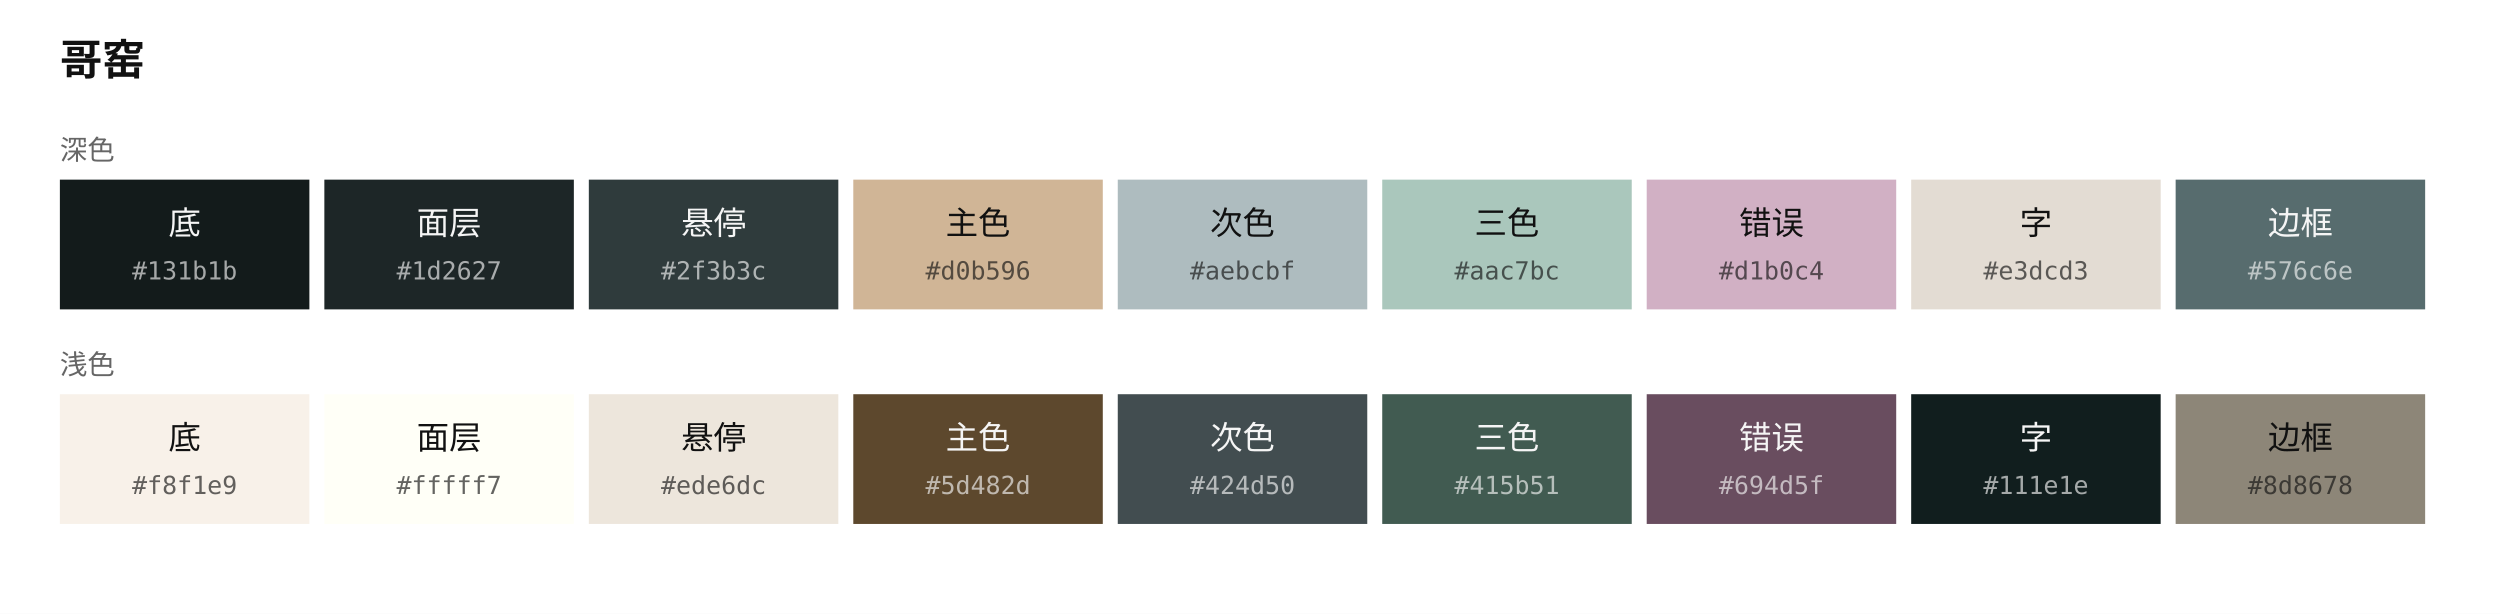
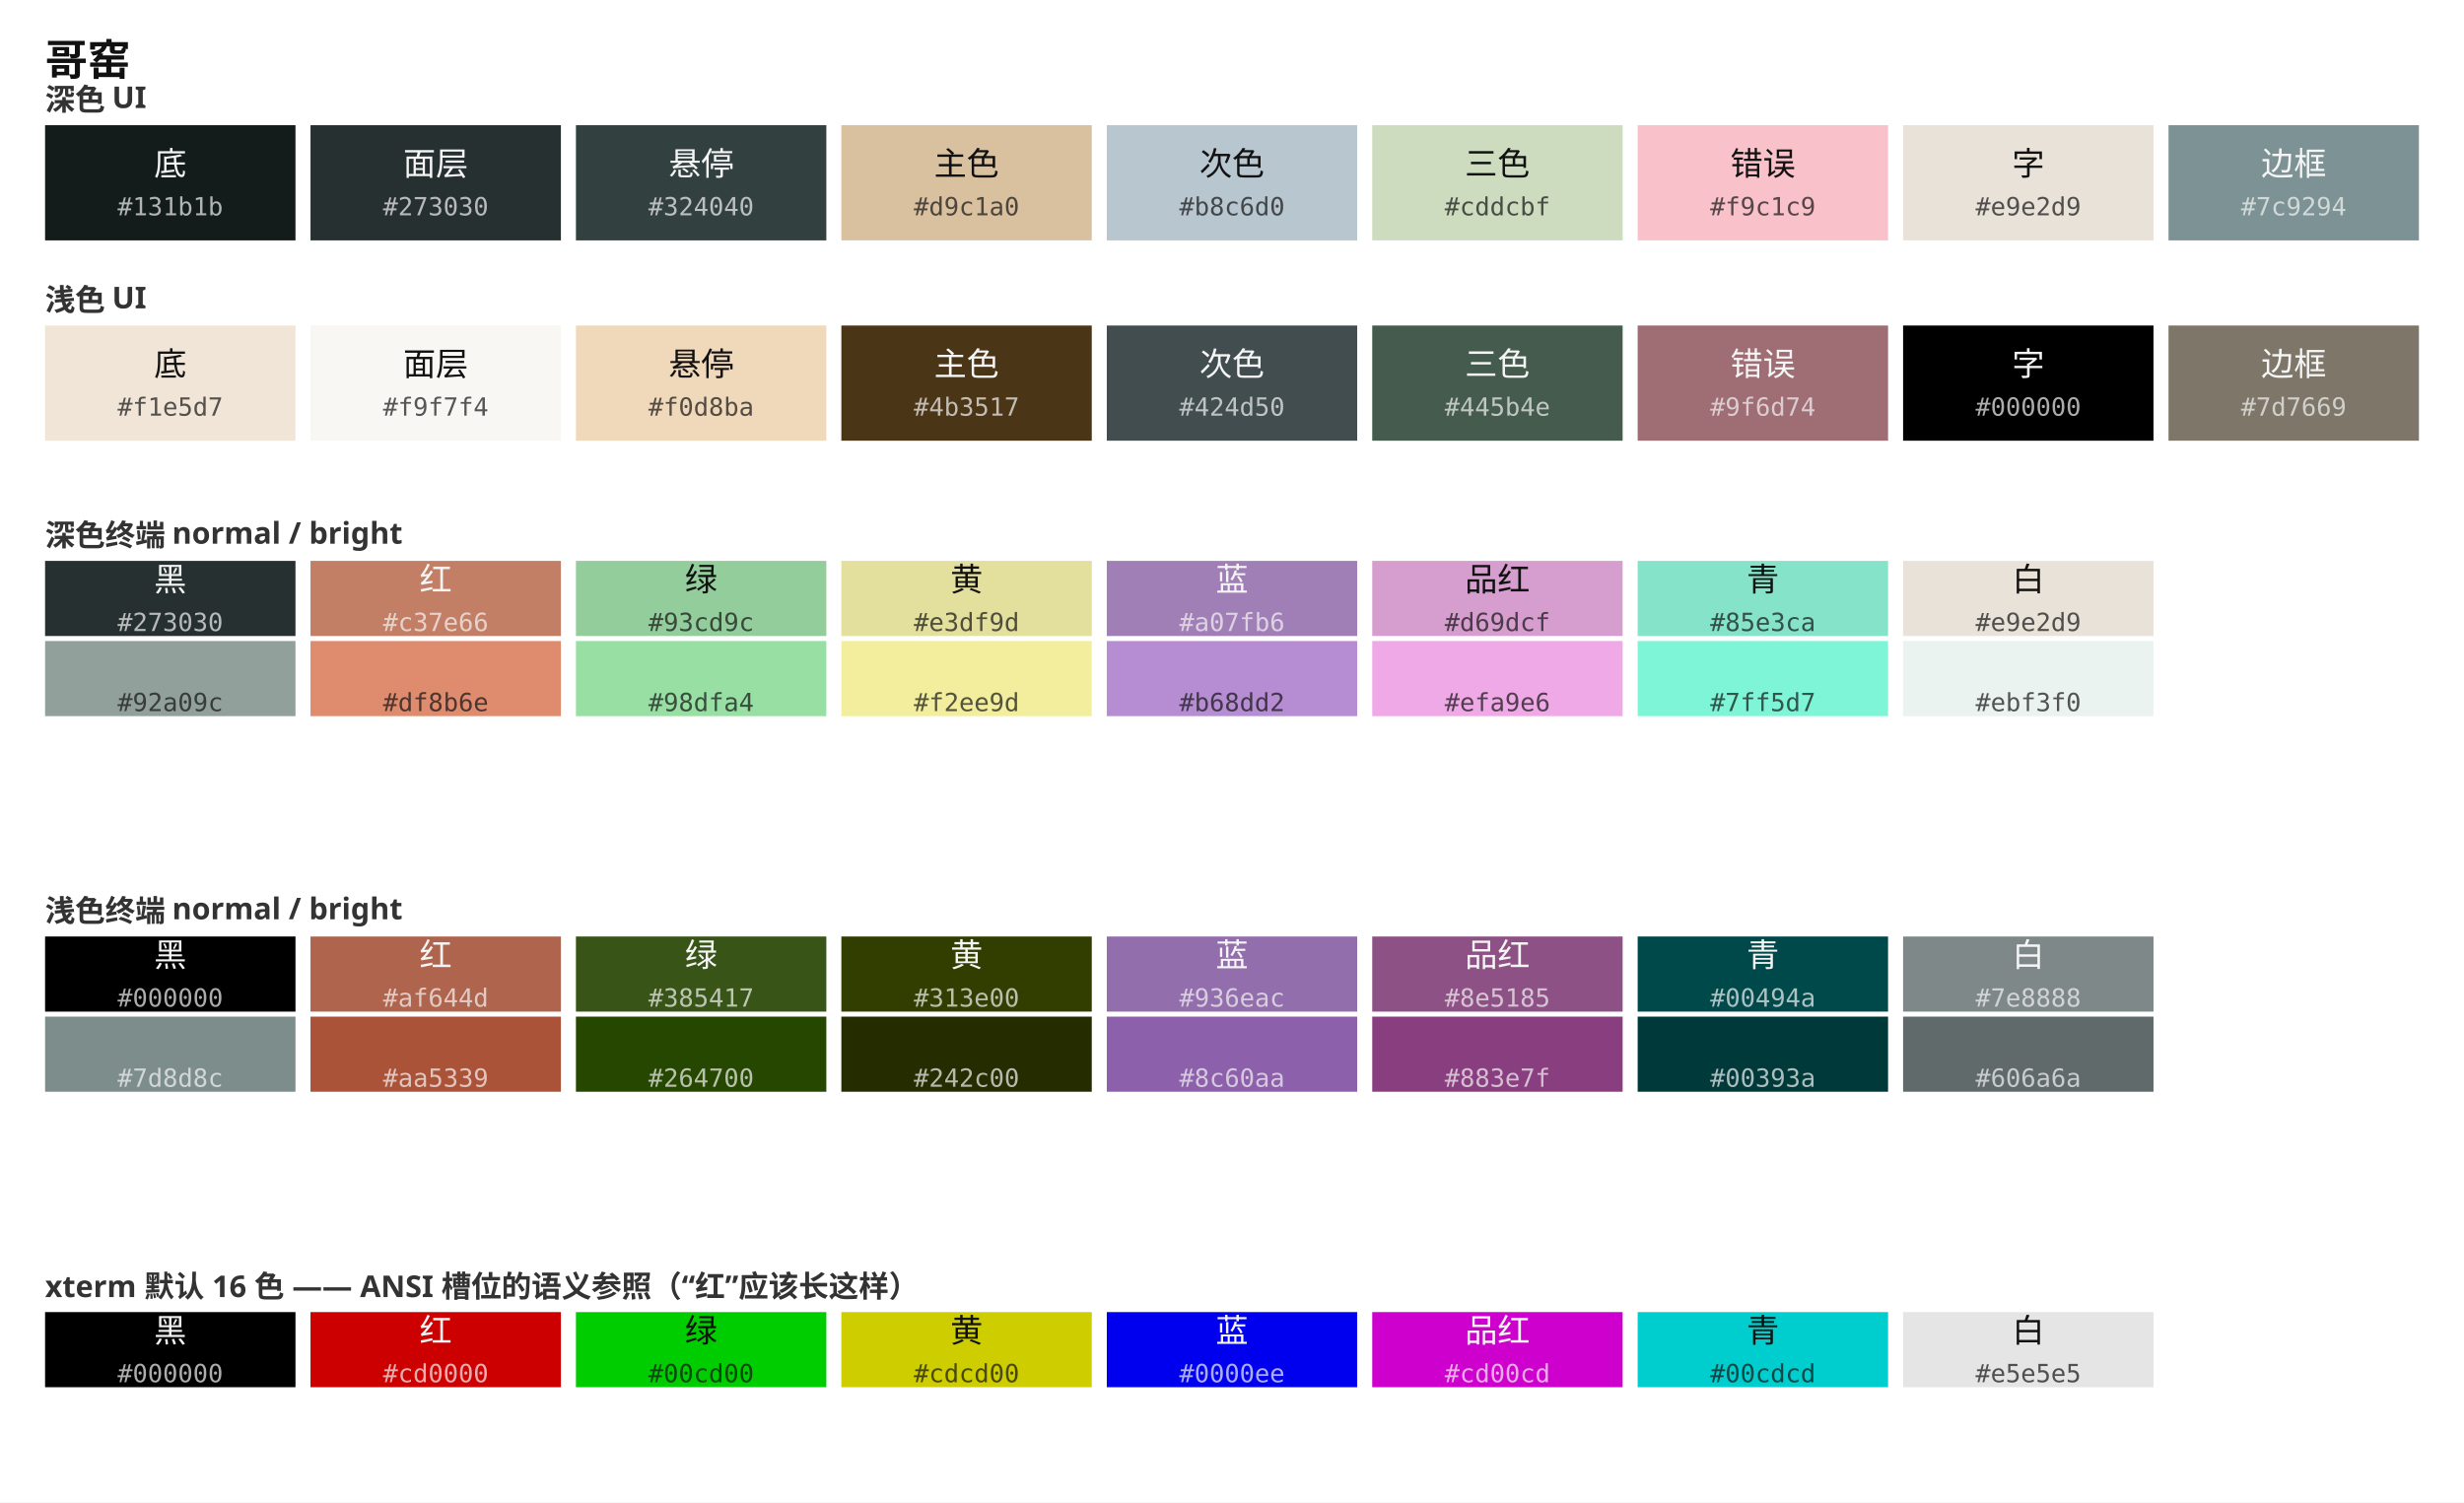
- <svg xmlns="http://www.w3.org/2000/svg" width="1002" height="246" viewBox="0 0 1002 246">
-   <rect width="1002" height="246" fill="#ffffff" />
-   <text x="24" y="30" font-size="17" font-weight="600" fill="#111" font-family="sans-serif">哥窑</text>
-   <text x="24" y="64" font-size="11" fill="#666" font-family="sans-serif">深色</text>
-   <rect x="24" y="72" width="100" height="52" fill="#131b1b" />
-   <text x="74.0" y="94.0" font-size="13" fill="#f5f5f5" text-anchor="middle" font-family="sans-serif">底</text>
-   <text x="74.0" y="112.0" font-size="10" fill="#f5f5f5" opacity="0.65" text-anchor="middle" font-family="monospace">#131b1b</text>
-   <rect x="130" y="72" width="100" height="52" fill="#1d2627" />
-   <text x="180.0" y="94.0" font-size="13" fill="#f5f5f5" text-anchor="middle" font-family="sans-serif">面层</text>
-   <text x="180.0" y="112.0" font-size="10" fill="#f5f5f5" opacity="0.65" text-anchor="middle" font-family="monospace">#1d2627</text>
-   <rect x="236" y="72" width="100" height="52" fill="#2f3b3c" />
-   <text x="286.0" y="94.0" font-size="13" fill="#f5f5f5" text-anchor="middle" font-family="sans-serif">悬停</text>
-   <text x="286.0" y="112.0" font-size="10" fill="#f5f5f5" opacity="0.65" text-anchor="middle" font-family="monospace">#2f3b3c</text>
-   <rect x="342" y="72" width="100" height="52" fill="#d0b596" />
-   <text x="392.0" y="94.0" font-size="13" fill="#111111" text-anchor="middle" font-family="sans-serif">主色</text>
-   <text x="392.0" y="112.0" font-size="10" fill="#111111" opacity="0.65" text-anchor="middle" font-family="monospace">#d0b596</text>
-   <rect x="448" y="72" width="100" height="52" fill="#aebcbf" />
-   <text x="498.0" y="94.0" font-size="13" fill="#111111" text-anchor="middle" font-family="sans-serif">次色</text>
-   <text x="498.0" y="112.0" font-size="10" fill="#111111" opacity="0.65" text-anchor="middle" font-family="monospace">#aebcbf</text>
-   <rect x="554" y="72" width="100" height="52" fill="#aac7bc" />
-   <text x="604.0" y="94.0" font-size="13" fill="#111111" text-anchor="middle" font-family="sans-serif">三色</text>
-   <text x="604.0" y="112.0" font-size="10" fill="#111111" opacity="0.65" text-anchor="middle" font-family="monospace">#aac7bc</text>
-   <rect x="660" y="72" width="100" height="52" fill="#d1b0c4" />
-   <text x="710.0" y="94.0" font-size="13" fill="#111111" text-anchor="middle" font-family="sans-serif">错误</text>
-   <text x="710.0" y="112.0" font-size="10" fill="#111111" opacity="0.65" text-anchor="middle" font-family="monospace">#d1b0c4</text>
-   <rect x="766" y="72" width="100" height="52" fill="#e3dcd3" />
-   <text x="816.0" y="94.0" font-size="13" fill="#111111" text-anchor="middle" font-family="sans-serif">字</text>
-   <text x="816.0" y="112.0" font-size="10" fill="#111111" opacity="0.65" text-anchor="middle" font-family="monospace">#e3dcd3</text>
-   <rect x="872" y="72" width="100" height="52" fill="#576c6e" />
-   <text x="922.0" y="94.0" font-size="13" fill="#f5f5f5" text-anchor="middle" font-family="sans-serif">边框</text>
-   <text x="922.0" y="112.0" font-size="10" fill="#f5f5f5" opacity="0.65" text-anchor="middle" font-family="monospace">#576c6e</text>
-   <text x="24" y="150" font-size="11" fill="#666" font-family="sans-serif">浅色</text>
-   <rect x="24" y="158" width="100" height="52" fill="#f8f1e9" />
-   <text x="74.0" y="180.0" font-size="13" fill="#111111" text-anchor="middle" font-family="sans-serif">底</text>
-   <text x="74.0" y="198.0" font-size="10" fill="#111111" opacity="0.65" text-anchor="middle" font-family="monospace">#f8f1e9</text>
-   <rect x="130" y="158" width="100" height="52" fill="#fffff7" />
-   <text x="180.0" y="180.0" font-size="13" fill="#111111" text-anchor="middle" font-family="sans-serif">面层</text>
-   <text x="180.0" y="198.0" font-size="10" fill="#111111" opacity="0.65" text-anchor="middle" font-family="monospace">#fffff7</text>
-   <rect x="236" y="158" width="100" height="52" fill="#ede6dc" />
-   <text x="286.0" y="180.0" font-size="13" fill="#111111" text-anchor="middle" font-family="sans-serif">悬停</text>
-   <text x="286.0" y="198.0" font-size="10" fill="#111111" opacity="0.65" text-anchor="middle" font-family="monospace">#ede6dc</text>
-   <rect x="342" y="158" width="100" height="52" fill="#5d482d" />
-   <text x="392.0" y="180.0" font-size="13" fill="#f5f5f5" text-anchor="middle" font-family="sans-serif">主色</text>
-   <text x="392.0" y="198.0" font-size="10" fill="#f5f5f5" opacity="0.65" text-anchor="middle" font-family="monospace">#5d482d</text>
-   <rect x="448" y="158" width="100" height="52" fill="#424d50" />
-   <text x="498.0" y="180.0" font-size="13" fill="#f5f5f5" text-anchor="middle" font-family="sans-serif">次色</text>
-   <text x="498.0" y="198.0" font-size="10" fill="#f5f5f5" opacity="0.65" text-anchor="middle" font-family="monospace">#424d50</text>
-   <rect x="554" y="158" width="100" height="52" fill="#415b51" />
-   <text x="604.0" y="180.0" font-size="13" fill="#f5f5f5" text-anchor="middle" font-family="sans-serif">三色</text>
-   <text x="604.0" y="198.0" font-size="10" fill="#f5f5f5" opacity="0.65" text-anchor="middle" font-family="monospace">#415b51</text>
-   <rect x="660" y="158" width="100" height="52" fill="#694d5f" />
-   <text x="710.0" y="180.0" font-size="13" fill="#f5f5f5" text-anchor="middle" font-family="sans-serif">错误</text>
-   <text x="710.0" y="198.0" font-size="10" fill="#f5f5f5" opacity="0.65" text-anchor="middle" font-family="monospace">#694d5f</text>
-   <rect x="766" y="158" width="100" height="52" fill="#111e1e" />
-   <text x="816.0" y="180.0" font-size="13" fill="#f5f5f5" text-anchor="middle" font-family="sans-serif">字</text>
-   <text x="816.0" y="198.0" font-size="10" fill="#f5f5f5" opacity="0.65" text-anchor="middle" font-family="monospace">#111e1e</text>
-   <rect x="872" y="158" width="100" height="52" fill="#8d8678" />
-   <text x="922.0" y="180.0" font-size="13" fill="#111111" text-anchor="middle" font-family="sans-serif">边框</text>
-   <text x="922.0" y="198.0" font-size="10" fill="#111111" opacity="0.65" text-anchor="middle" font-family="monospace">#8d8678</text>
+ <svg xmlns="http://www.w3.org/2000/svg" width="984" height="600" viewBox="0 0 984 600">
+   <rect width="984" height="600" fill="#ffffff" />
+   <text x="18" y="30" font-size="17" font-weight="600" fill="#111" font-family="sans-serif">哥窑</text>
+   <text x="18" y="44" font-size="12" font-weight="600" fill="#333" font-family="sans-serif">深色 UI</text>
+   <rect x="18" y="50" width="100" height="46" fill="#131b1b" />
+   <text x="68.0" y="70.0" font-size="13" fill="#f5f5f5" text-anchor="middle" font-family="sans-serif">底</text>
+   <text x="68.0" y="86.0" font-size="10" fill="#f5f5f5" opacity="0.7" text-anchor="middle" font-family="monospace">#131b1b</text>
+   <rect x="124" y="50" width="100" height="46" fill="#273030" />
+   <text x="174.0" y="70.0" font-size="13" fill="#f5f5f5" text-anchor="middle" font-family="sans-serif">面层</text>
+   <text x="174.0" y="86.0" font-size="10" fill="#f5f5f5" opacity="0.7" text-anchor="middle" font-family="monospace">#273030</text>
+   <rect x="230" y="50" width="100" height="46" fill="#324040" />
+   <text x="280.0" y="70.0" font-size="13" fill="#f5f5f5" text-anchor="middle" font-family="sans-serif">悬停</text>
+   <text x="280.0" y="86.0" font-size="10" fill="#f5f5f5" opacity="0.7" text-anchor="middle" font-family="monospace">#324040</text>
+   <rect x="336" y="50" width="100" height="46" fill="#d9c1a0" />
+   <text x="386.0" y="70.0" font-size="13" fill="#111111" text-anchor="middle" font-family="sans-serif">主色</text>
+   <text x="386.0" y="86.0" font-size="10" fill="#111111" opacity="0.7" text-anchor="middle" font-family="monospace">#d9c1a0</text>
+   <rect x="442" y="50" width="100" height="46" fill="#b8c6d0" />
+   <text x="492.0" y="70.0" font-size="13" fill="#111111" text-anchor="middle" font-family="sans-serif">次色</text>
+   <text x="492.0" y="86.0" font-size="10" fill="#111111" opacity="0.7" text-anchor="middle" font-family="monospace">#b8c6d0</text>
+   <rect x="548" y="50" width="100" height="46" fill="#cddcbf" />
+   <text x="598.0" y="70.0" font-size="13" fill="#111111" text-anchor="middle" font-family="sans-serif">三色</text>
+   <text x="598.0" y="86.0" font-size="10" fill="#111111" opacity="0.7" text-anchor="middle" font-family="monospace">#cddcbf</text>
+   <rect x="654" y="50" width="100" height="46" fill="#f9c1c9" />
+   <text x="704.0" y="70.0" font-size="13" fill="#111111" text-anchor="middle" font-family="sans-serif">错误</text>
+   <text x="704.0" y="86.0" font-size="10" fill="#111111" opacity="0.7" text-anchor="middle" font-family="monospace">#f9c1c9</text>
+   <rect x="760" y="50" width="100" height="46" fill="#e9e2d9" />
+   <text x="810.0" y="70.0" font-size="13" fill="#111111" text-anchor="middle" font-family="sans-serif">字</text>
+   <text x="810.0" y="86.0" font-size="10" fill="#111111" opacity="0.7" text-anchor="middle" font-family="monospace">#e9e2d9</text>
+   <rect x="866" y="50" width="100" height="46" fill="#7c9294" />
+   <text x="916.0" y="70.0" font-size="13" fill="#f5f5f5" text-anchor="middle" font-family="sans-serif">边框</text>
+   <text x="916.0" y="86.0" font-size="10" fill="#f5f5f5" opacity="0.7" text-anchor="middle" font-family="monospace">#7c9294</text>
+   <text x="18" y="124" font-size="12" font-weight="600" fill="#333" font-family="sans-serif">浅色 UI</text>
+   <rect x="18" y="130" width="100" height="46" fill="#f1e5d7" />
+   <text x="68.0" y="150.0" font-size="13" fill="#111111" text-anchor="middle" font-family="sans-serif">底</text>
+   <text x="68.0" y="166.0" font-size="10" fill="#111111" opacity="0.7" text-anchor="middle" font-family="monospace">#f1e5d7</text>
+   <rect x="124" y="130" width="100" height="46" fill="#f9f7f4" />
+   <text x="174.0" y="150.0" font-size="13" fill="#111111" text-anchor="middle" font-family="sans-serif">面层</text>
+   <text x="174.0" y="166.0" font-size="10" fill="#111111" opacity="0.7" text-anchor="middle" font-family="monospace">#f9f7f4</text>
+   <rect x="230" y="130" width="100" height="46" fill="#f0d8ba" />
+   <text x="280.0" y="150.0" font-size="13" fill="#111111" text-anchor="middle" font-family="sans-serif">悬停</text>
+   <text x="280.0" y="166.0" font-size="10" fill="#111111" opacity="0.7" text-anchor="middle" font-family="monospace">#f0d8ba</text>
+   <rect x="336" y="130" width="100" height="46" fill="#4b3517" />
+   <text x="386.0" y="150.0" font-size="13" fill="#f5f5f5" text-anchor="middle" font-family="sans-serif">主色</text>
+   <text x="386.0" y="166.0" font-size="10" fill="#f5f5f5" opacity="0.7" text-anchor="middle" font-family="monospace">#4b3517</text>
+   <rect x="442" y="130" width="100" height="46" fill="#424d50" />
+   <text x="492.0" y="150.0" font-size="13" fill="#f5f5f5" text-anchor="middle" font-family="sans-serif">次色</text>
+   <text x="492.0" y="166.0" font-size="10" fill="#f5f5f5" opacity="0.7" text-anchor="middle" font-family="monospace">#424d50</text>
+   <rect x="548" y="130" width="100" height="46" fill="#445b4e" />
+   <text x="598.0" y="150.0" font-size="13" fill="#f5f5f5" text-anchor="middle" font-family="sans-serif">三色</text>
+   <text x="598.0" y="166.0" font-size="10" fill="#f5f5f5" opacity="0.7" text-anchor="middle" font-family="monospace">#445b4e</text>
+   <rect x="654" y="130" width="100" height="46" fill="#9f6d74" />
+   <text x="704.0" y="150.0" font-size="13" fill="#f5f5f5" text-anchor="middle" font-family="sans-serif">错误</text>
+   <text x="704.0" y="166.0" font-size="10" fill="#f5f5f5" opacity="0.7" text-anchor="middle" font-family="monospace">#9f6d74</text>
+   <rect x="760" y="130" width="100" height="46" fill="#000000" />
+   <text x="810.0" y="150.0" font-size="13" fill="#f5f5f5" text-anchor="middle" font-family="sans-serif">字</text>
+   <text x="810.0" y="166.0" font-size="10" fill="#f5f5f5" opacity="0.7" text-anchor="middle" font-family="monospace">#000000</text>
+   <rect x="866" y="130" width="100" height="46" fill="#7d7669" />
+   <text x="916.0" y="150.0" font-size="13" fill="#f5f5f5" text-anchor="middle" font-family="sans-serif">边框</text>
+   <text x="916.0" y="166.0" font-size="10" fill="#f5f5f5" opacity="0.7" text-anchor="middle" font-family="monospace">#7d7669</text>
+   <text x="18" y="218" font-size="12" font-weight="600" fill="#333" font-family="sans-serif">深色终端 normal / bright</text>
+   <rect x="18" y="224" width="100" height="30" fill="#273030" />
+   <text x="68.0" y="236.0" font-size="13" fill="#f5f5f5" text-anchor="middle" font-family="sans-serif">黑</text>
+   <text x="68.0" y="252.0" font-size="10" fill="#f5f5f5" opacity="0.7" text-anchor="middle" font-family="monospace">#273030</text>
+   <rect x="124" y="224" width="100" height="30" fill="#c37e66" />
+   <text x="174.0" y="236.0" font-size="13" fill="#f5f5f5" text-anchor="middle" font-family="sans-serif">红</text>
+   <text x="174.0" y="252.0" font-size="10" fill="#f5f5f5" opacity="0.7" text-anchor="middle" font-family="monospace">#c37e66</text>
+   <rect x="230" y="224" width="100" height="30" fill="#93cd9c" />
+   <text x="280.0" y="236.0" font-size="13" fill="#111111" text-anchor="middle" font-family="sans-serif">绿</text>
+   <text x="280.0" y="252.0" font-size="10" fill="#111111" opacity="0.7" text-anchor="middle" font-family="monospace">#93cd9c</text>
+   <rect x="336" y="224" width="100" height="30" fill="#e3df9d" />
+   <text x="386.0" y="236.0" font-size="13" fill="#111111" text-anchor="middle" font-family="sans-serif">黄</text>
+   <text x="386.0" y="252.0" font-size="10" fill="#111111" opacity="0.7" text-anchor="middle" font-family="monospace">#e3df9d</text>
+   <rect x="442" y="224" width="100" height="30" fill="#a07fb6" />
+   <text x="492.0" y="236.0" font-size="13" fill="#f5f5f5" text-anchor="middle" font-family="sans-serif">蓝</text>
+   <text x="492.0" y="252.0" font-size="10" fill="#f5f5f5" opacity="0.7" text-anchor="middle" font-family="monospace">#a07fb6</text>
+   <rect x="548" y="224" width="100" height="30" fill="#d69dcf" />
+   <text x="598.0" y="236.0" font-size="13" fill="#111111" text-anchor="middle" font-family="sans-serif">品红</text>
+   <text x="598.0" y="252.0" font-size="10" fill="#111111" opacity="0.7" text-anchor="middle" font-family="monospace">#d69dcf</text>
+   <rect x="654" y="224" width="100" height="30" fill="#85e3ca" />
+   <text x="704.0" y="236.0" font-size="13" fill="#111111" text-anchor="middle" font-family="sans-serif">青</text>
+   <text x="704.0" y="252.0" font-size="10" fill="#111111" opacity="0.7" text-anchor="middle" font-family="monospace">#85e3ca</text>
+   <rect x="760" y="224" width="100" height="30" fill="#e9e2d9" />
+   <text x="810.0" y="236.0" font-size="13" fill="#111111" text-anchor="middle" font-family="sans-serif">白</text>
+   <text x="810.0" y="252.0" font-size="10" fill="#111111" opacity="0.7" text-anchor="middle" font-family="monospace">#e9e2d9</text>
+   <rect x="18" y="256" width="100" height="30" fill="#92a09c" />
+   <text x="68.0" y="268.0" font-size="13" fill="#111111" text-anchor="middle" font-family="sans-serif" />
+   <text x="68.0" y="284.0" font-size="10" fill="#111111" opacity="0.7" text-anchor="middle" font-family="monospace">#92a09c</text>
+   <rect x="124" y="256" width="100" height="30" fill="#df8b6e" />
+   <text x="174.0" y="268.0" font-size="13" fill="#111111" text-anchor="middle" font-family="sans-serif" />
+   <text x="174.0" y="284.0" font-size="10" fill="#111111" opacity="0.7" text-anchor="middle" font-family="monospace">#df8b6e</text>
+   <rect x="230" y="256" width="100" height="30" fill="#98dfa4" />
+   <text x="280.0" y="268.0" font-size="13" fill="#111111" text-anchor="middle" font-family="sans-serif" />
+   <text x="280.0" y="284.0" font-size="10" fill="#111111" opacity="0.7" text-anchor="middle" font-family="monospace">#98dfa4</text>
+   <rect x="336" y="256" width="100" height="30" fill="#f2ee9d" />
+   <text x="386.0" y="268.0" font-size="13" fill="#111111" text-anchor="middle" font-family="sans-serif" />
+   <text x="386.0" y="284.0" font-size="10" fill="#111111" opacity="0.7" text-anchor="middle" font-family="monospace">#f2ee9d</text>
+   <rect x="442" y="256" width="100" height="30" fill="#b68dd2" />
+   <text x="492.0" y="268.0" font-size="13" fill="#111111" text-anchor="middle" font-family="sans-serif" />
+   <text x="492.0" y="284.0" font-size="10" fill="#111111" opacity="0.7" text-anchor="middle" font-family="monospace">#b68dd2</text>
+   <rect x="548" y="256" width="100" height="30" fill="#efa9e6" />
+   <text x="598.0" y="268.0" font-size="13" fill="#111111" text-anchor="middle" font-family="sans-serif" />
+   <text x="598.0" y="284.0" font-size="10" fill="#111111" opacity="0.7" text-anchor="middle" font-family="monospace">#efa9e6</text>
+   <rect x="654" y="256" width="100" height="30" fill="#7ff5d7" />
+   <text x="704.0" y="268.0" font-size="13" fill="#111111" text-anchor="middle" font-family="sans-serif" />
+   <text x="704.0" y="284.0" font-size="10" fill="#111111" opacity="0.7" text-anchor="middle" font-family="monospace">#7ff5d7</text>
+   <rect x="760" y="256" width="100" height="30" fill="#ebf3f0" />
+   <text x="810.0" y="268.0" font-size="13" fill="#111111" text-anchor="middle" font-family="sans-serif" />
+   <text x="810.0" y="284.0" font-size="10" fill="#111111" opacity="0.7" text-anchor="middle" font-family="monospace">#ebf3f0</text>
+   <text x="18" y="368" font-size="12" font-weight="600" fill="#333" font-family="sans-serif">浅色终端 normal / bright</text>
+   <rect x="18" y="374" width="100" height="30" fill="#000000" />
+   <text x="68.0" y="386.0" font-size="13" fill="#f5f5f5" text-anchor="middle" font-family="sans-serif">黑</text>
+   <text x="68.0" y="402.0" font-size="10" fill="#f5f5f5" opacity="0.7" text-anchor="middle" font-family="monospace">#000000</text>
+   <rect x="124" y="374" width="100" height="30" fill="#af644d" />
+   <text x="174.0" y="386.0" font-size="13" fill="#f5f5f5" text-anchor="middle" font-family="sans-serif">红</text>
+   <text x="174.0" y="402.0" font-size="10" fill="#f5f5f5" opacity="0.7" text-anchor="middle" font-family="monospace">#af644d</text>
+   <rect x="230" y="374" width="100" height="30" fill="#385417" />
+   <text x="280.0" y="386.0" font-size="13" fill="#f5f5f5" text-anchor="middle" font-family="sans-serif">绿</text>
+   <text x="280.0" y="402.0" font-size="10" fill="#f5f5f5" opacity="0.7" text-anchor="middle" font-family="monospace">#385417</text>
+   <rect x="336" y="374" width="100" height="30" fill="#313e00" />
+   <text x="386.0" y="386.0" font-size="13" fill="#f5f5f5" text-anchor="middle" font-family="sans-serif">黄</text>
+   <text x="386.0" y="402.0" font-size="10" fill="#f5f5f5" opacity="0.7" text-anchor="middle" font-family="monospace">#313e00</text>
+   <rect x="442" y="374" width="100" height="30" fill="#936eac" />
+   <text x="492.0" y="386.0" font-size="13" fill="#f5f5f5" text-anchor="middle" font-family="sans-serif">蓝</text>
+   <text x="492.0" y="402.0" font-size="10" fill="#f5f5f5" opacity="0.7" text-anchor="middle" font-family="monospace">#936eac</text>
+   <rect x="548" y="374" width="100" height="30" fill="#8e5185" />
+   <text x="598.0" y="386.0" font-size="13" fill="#f5f5f5" text-anchor="middle" font-family="sans-serif">品红</text>
+   <text x="598.0" y="402.0" font-size="10" fill="#f5f5f5" opacity="0.7" text-anchor="middle" font-family="monospace">#8e5185</text>
+   <rect x="654" y="374" width="100" height="30" fill="#00494a" />
+   <text x="704.0" y="386.0" font-size="13" fill="#f5f5f5" text-anchor="middle" font-family="sans-serif">青</text>
+   <text x="704.0" y="402.0" font-size="10" fill="#f5f5f5" opacity="0.7" text-anchor="middle" font-family="monospace">#00494a</text>
+   <rect x="760" y="374" width="100" height="30" fill="#7e8888" />
+   <text x="810.0" y="386.0" font-size="13" fill="#f5f5f5" text-anchor="middle" font-family="sans-serif">白</text>
+   <text x="810.0" y="402.0" font-size="10" fill="#f5f5f5" opacity="0.7" text-anchor="middle" font-family="monospace">#7e8888</text>
+   <rect x="18" y="406" width="100" height="30" fill="#7d8d8c" />
+   <text x="68.0" y="418.0" font-size="13" fill="#f5f5f5" text-anchor="middle" font-family="sans-serif" />
+   <text x="68.0" y="434.0" font-size="10" fill="#f5f5f5" opacity="0.7" text-anchor="middle" font-family="monospace">#7d8d8c</text>
+   <rect x="124" y="406" width="100" height="30" fill="#aa5339" />
+   <text x="174.0" y="418.0" font-size="13" fill="#f5f5f5" text-anchor="middle" font-family="sans-serif" />
+   <text x="174.0" y="434.0" font-size="10" fill="#f5f5f5" opacity="0.7" text-anchor="middle" font-family="monospace">#aa5339</text>
+   <rect x="230" y="406" width="100" height="30" fill="#264700" />
+   <text x="280.0" y="418.0" font-size="13" fill="#f5f5f5" text-anchor="middle" font-family="sans-serif" />
+   <text x="280.0" y="434.0" font-size="10" fill="#f5f5f5" opacity="0.7" text-anchor="middle" font-family="monospace">#264700</text>
+   <rect x="336" y="406" width="100" height="30" fill="#242c00" />
+   <text x="386.0" y="418.0" font-size="13" fill="#f5f5f5" text-anchor="middle" font-family="sans-serif" />
+   <text x="386.0" y="434.0" font-size="10" fill="#f5f5f5" opacity="0.7" text-anchor="middle" font-family="monospace">#242c00</text>
+   <rect x="442" y="406" width="100" height="30" fill="#8c60aa" />
+   <text x="492.0" y="418.0" font-size="13" fill="#f5f5f5" text-anchor="middle" font-family="sans-serif" />
+   <text x="492.0" y="434.0" font-size="10" fill="#f5f5f5" opacity="0.7" text-anchor="middle" font-family="monospace">#8c60aa</text>
+   <rect x="548" y="406" width="100" height="30" fill="#883e7f" />
+   <text x="598.0" y="418.0" font-size="13" fill="#f5f5f5" text-anchor="middle" font-family="sans-serif" />
+   <text x="598.0" y="434.0" font-size="10" fill="#f5f5f5" opacity="0.7" text-anchor="middle" font-family="monospace">#883e7f</text>
+   <rect x="654" y="406" width="100" height="30" fill="#00393a" />
+   <text x="704.0" y="418.0" font-size="13" fill="#f5f5f5" text-anchor="middle" font-family="sans-serif" />
+   <text x="704.0" y="434.0" font-size="10" fill="#f5f5f5" opacity="0.7" text-anchor="middle" font-family="monospace">#00393a</text>
+   <rect x="760" y="406" width="100" height="30" fill="#606a6a" />
+   <text x="810.0" y="418.0" font-size="13" fill="#f5f5f5" text-anchor="middle" font-family="sans-serif" />
+   <text x="810.0" y="434.0" font-size="10" fill="#f5f5f5" opacity="0.7" text-anchor="middle" font-family="monospace">#606a6a</text>
+   <text x="18" y="518" font-size="12" font-weight="600" fill="#333" font-family="sans-serif">xterm 默认 16 色 —— ANSI 槽位的语义参照（“红”应该长这样）</text>
+   <rect x="18" y="524" width="100" height="30" fill="#000000" />
+   <text x="68.0" y="536.0" font-size="13" fill="#f5f5f5" text-anchor="middle" font-family="sans-serif">黑</text>
+   <text x="68.0" y="552.0" font-size="10" fill="#f5f5f5" opacity="0.7" text-anchor="middle" font-family="monospace">#000000</text>
+   <rect x="124" y="524" width="100" height="30" fill="#cd0000" />
+   <text x="174.0" y="536.0" font-size="13" fill="#f5f5f5" text-anchor="middle" font-family="sans-serif">红</text>
+   <text x="174.0" y="552.0" font-size="10" fill="#f5f5f5" opacity="0.7" text-anchor="middle" font-family="monospace">#cd0000</text>
+   <rect x="230" y="524" width="100" height="30" fill="#00cd00" />
+   <text x="280.0" y="536.0" font-size="13" fill="#111111" text-anchor="middle" font-family="sans-serif">绿</text>
+   <text x="280.0" y="552.0" font-size="10" fill="#111111" opacity="0.7" text-anchor="middle" font-family="monospace">#00cd00</text>
+   <rect x="336" y="524" width="100" height="30" fill="#cdcd00" />
+   <text x="386.0" y="536.0" font-size="13" fill="#111111" text-anchor="middle" font-family="sans-serif">黄</text>
+   <text x="386.0" y="552.0" font-size="10" fill="#111111" opacity="0.7" text-anchor="middle" font-family="monospace">#cdcd00</text>
+   <rect x="442" y="524" width="100" height="30" fill="#0000ee" />
+   <text x="492.0" y="536.0" font-size="13" fill="#f5f5f5" text-anchor="middle" font-family="sans-serif">蓝</text>
+   <text x="492.0" y="552.0" font-size="10" fill="#f5f5f5" opacity="0.7" text-anchor="middle" font-family="monospace">#0000ee</text>
+   <rect x="548" y="524" width="100" height="30" fill="#cd00cd" />
+   <text x="598.0" y="536.0" font-size="13" fill="#f5f5f5" text-anchor="middle" font-family="sans-serif">品红</text>
+   <text x="598.0" y="552.0" font-size="10" fill="#f5f5f5" opacity="0.7" text-anchor="middle" font-family="monospace">#cd00cd</text>
+   <rect x="654" y="524" width="100" height="30" fill="#00cdcd" />
+   <text x="704.0" y="536.0" font-size="13" fill="#111111" text-anchor="middle" font-family="sans-serif">青</text>
+   <text x="704.0" y="552.0" font-size="10" fill="#111111" opacity="0.7" text-anchor="middle" font-family="monospace">#00cdcd</text>
+   <rect x="760" y="524" width="100" height="30" fill="#e5e5e5" />
+   <text x="810.0" y="536.0" font-size="13" fill="#111111" text-anchor="middle" font-family="sans-serif">白</text>
+   <text x="810.0" y="552.0" font-size="10" fill="#111111" opacity="0.7" text-anchor="middle" font-family="monospace">#e5e5e5</text>
</svg>
